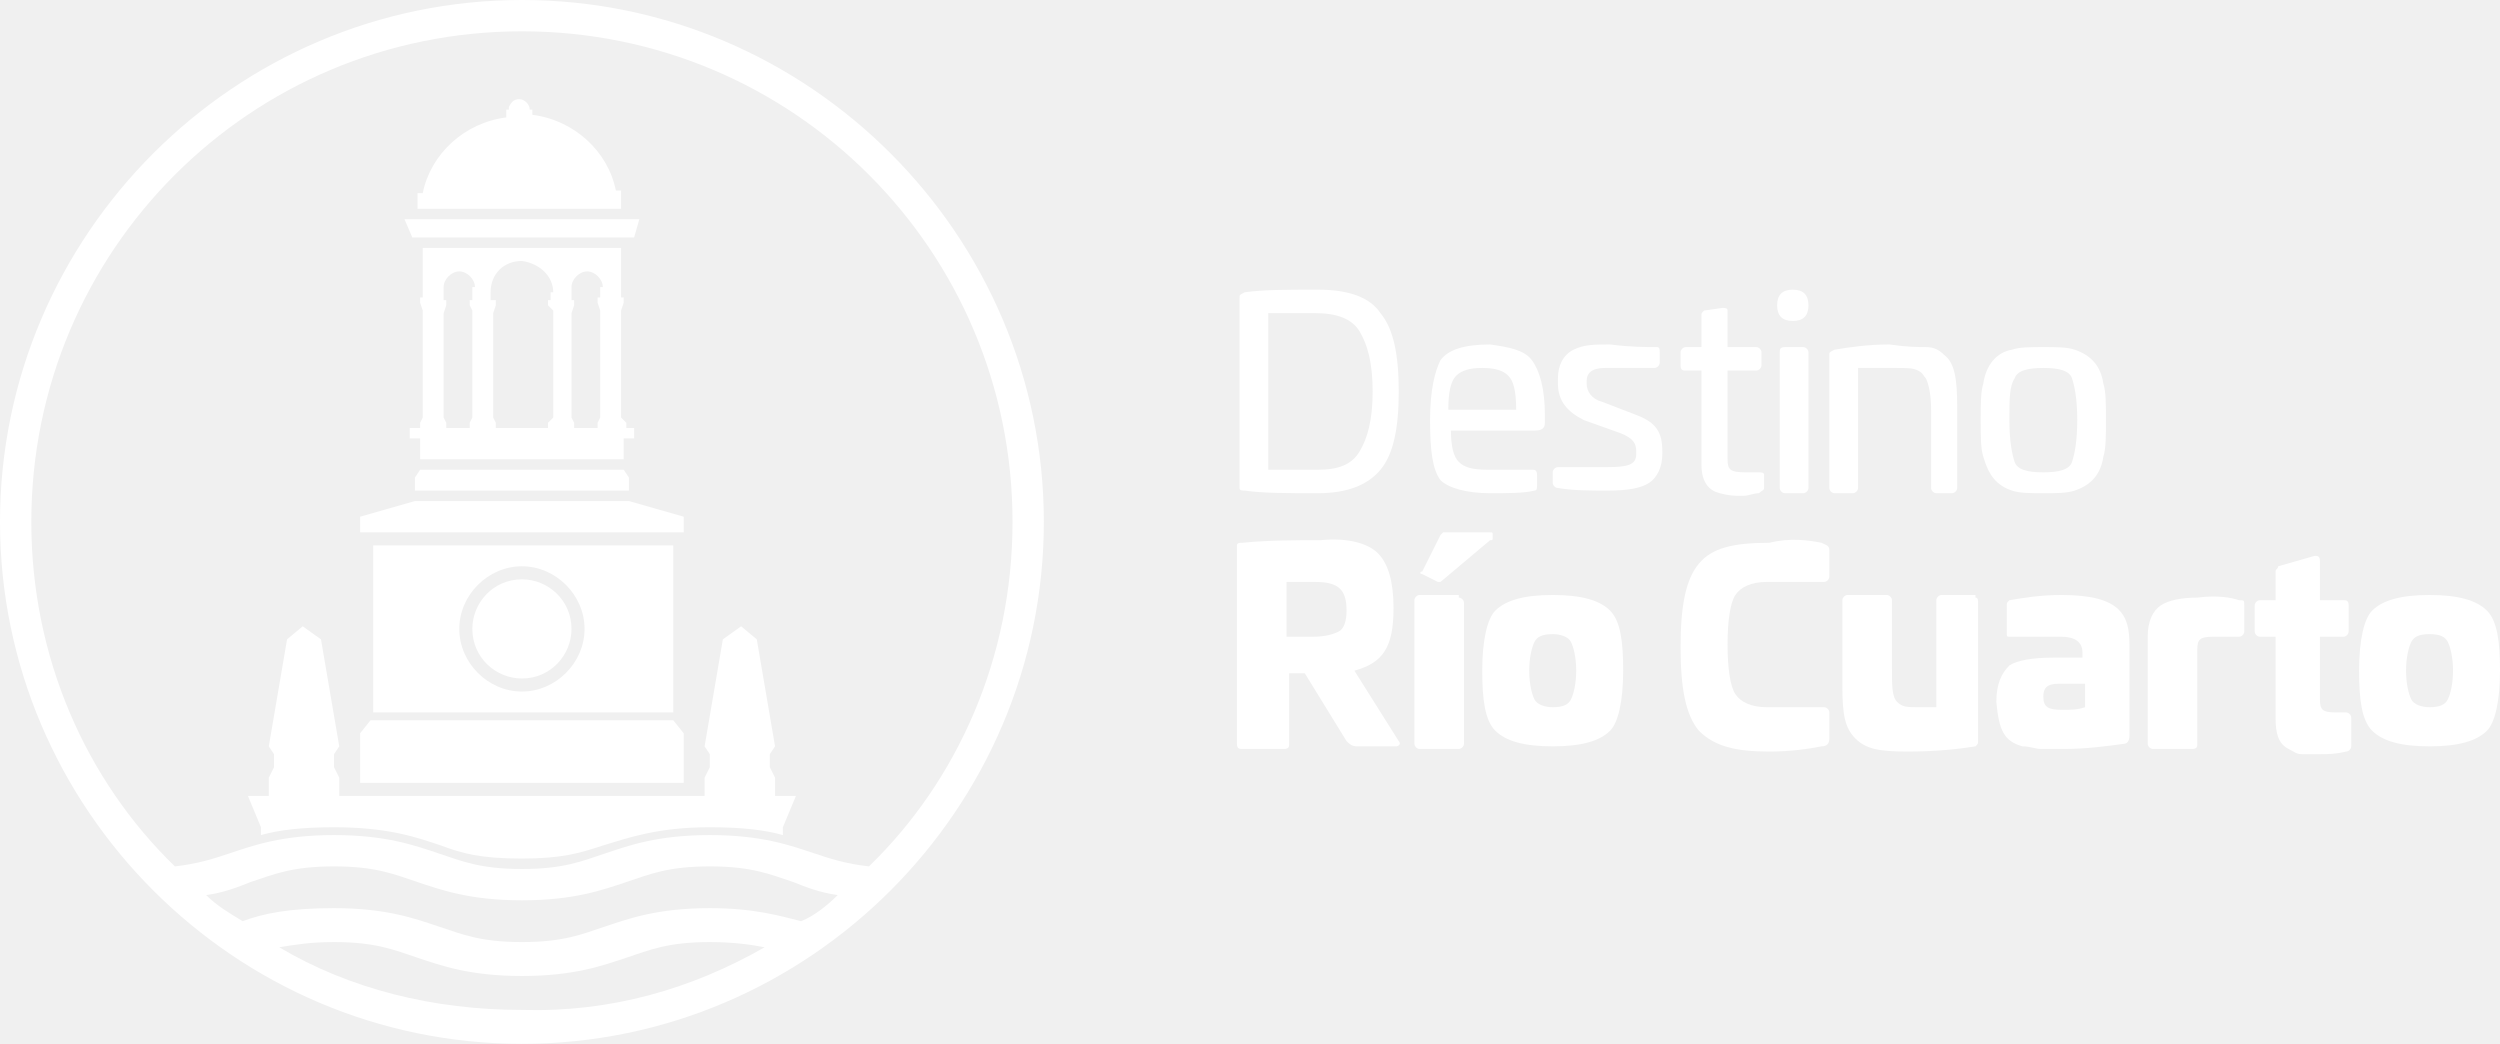
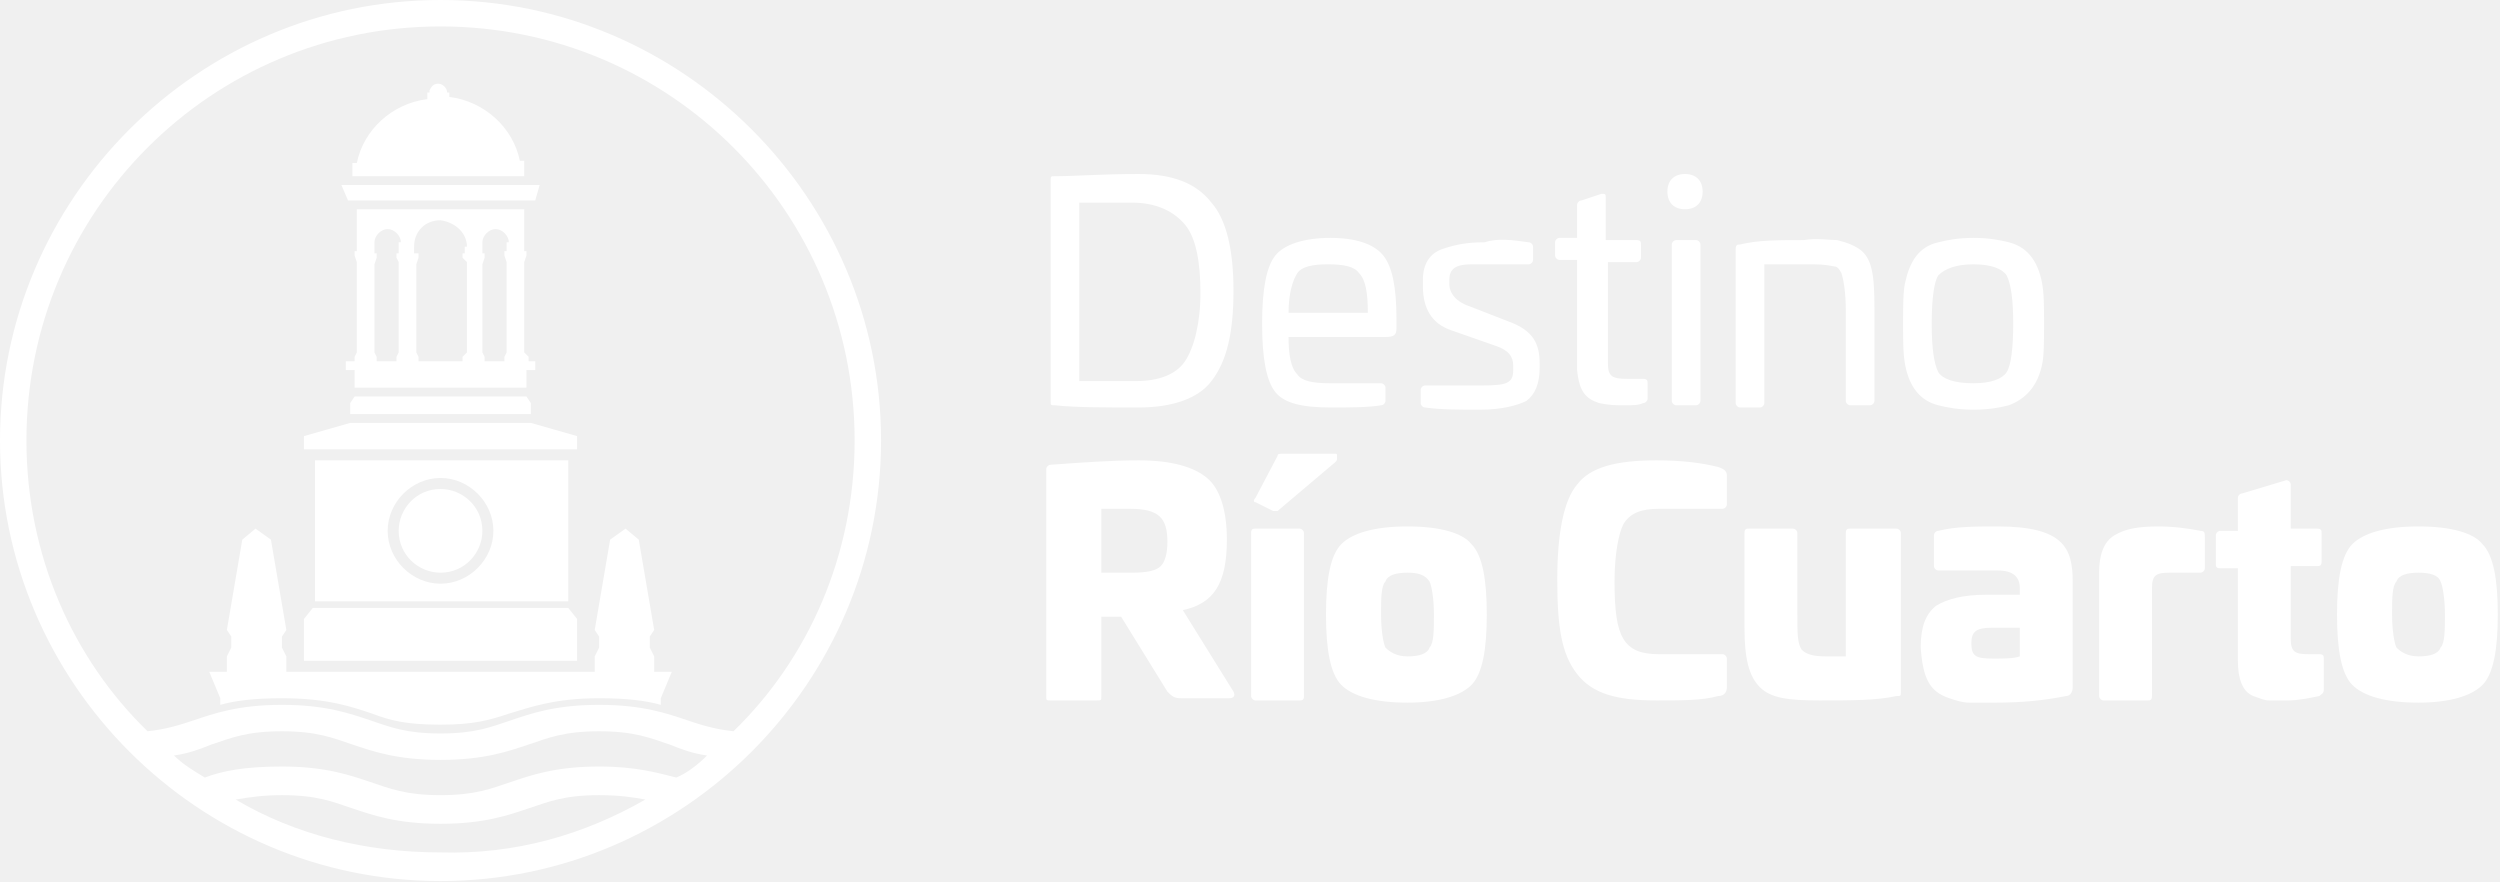
- <svg xmlns="http://www.w3.org/2000/svg" version="1.1" id="Capa_1" x="0px" y="0px" viewBox="0 0 95.8 40" enable-background="new 0 0 95.8 40" xml:space="preserve">
+ <svg xmlns="http://www.w3.org/2000/svg" version="1.1" id="Capa_1" x="0px" y="0px" viewBox="0 0 113.5 40" enable-background="new 0 0 113.5 40" xml:space="preserve">
+   <path fill="#FFFFFF" d="M21.9,24.1c0,1-0.8,1.9-1.9,1.9c-1,0-1.9-0.8-1.9-1.9c0-1,0.8-1.9,1.9-1.9C21,22.2,21.9,23,21.9,24.1   M25.7,27.3H14.3v-6.4h11.5V27.3z M22.4,24.1c0-1.3-1.1-2.4-2.4-2.4s-2.4,1.1-2.4,2.4c0,1.3,1.1,2.4,2.4,2.4S22.4,25.4,22.4,24.1   M13.8,28.1V30h12.4v-1.9l-0.4-0.5H14.2L13.8,28.1z M16.2,8h7.5h0.1h0V7.3h0h-0.2c-0.3-1.5-1.6-2.7-3.2-2.9V4.2h-0.1h0  c0-0.2-0.2-0.4-0.4-0.4c-0.2,0-0.3,0.1-0.4,0.3c0,0,0,0.1,0,0.1h-0.1h0v0.3c-1.6,0.2-2.9,1.4-3.2,2.9h-0.2h0V8h0H16.2z M26.2,19.8  l-2.1-0.6h-8.2l-2.1,0.6v0.6h12.4V19.8z M16.1,18l-0.2,0.3h0v0.5h8.2v-0.5L23.9,18H16.1z M29.7,29.8l-0.2-0.4v-0.5h0l0.2-0.3  L29,24.5L28.4,24l-0.7,0.5L27,28.6l0.2,0.3l0,0.5L27,29.8v0.7h-7h0h-7v-0.7l-0.2-0.4v-0.5l0.2-0.3l-0.7-4.1L11.6,24L11,24.5  l-0.7,4.1l0.2,0.3h0v0.5l-0.2,0.4v0.7H9.5l0.5,1.2V32c0.7-0.2,1.6-0.3,2.8-0.3c2.1,0,3.2,0.4,4.1,0.7c0.8,0.3,1.5,0.5,3.1,0.5  c1.5,0,2.2-0.2,3.1-0.5c1-0.3,2.1-0.7,4.1-0.7c1.2,0,2.1,0.1,2.8,0.3v-0.3l0.5-1.2h-0.8V29.8z M24.3,16.8h-0.4v0.8H20h-3.9v-0.8  h-0.4v-0.4H16h0h0.1v-0.2l0.1-0.2v-4.1l-0.1-0.3v-0.2h0.1V9.5H20h3.8v1.9h0.1v0.2l-0.1,0.3V16l0.2,0.2v0.2H24h0.2h0.1V16.8z   M18.2,11c0-0.3-0.3-0.6-0.6-0.6h0c-0.3,0-0.6,0.3-0.6,0.6v0.5h0.1v0.2l-0.1,0.3V16l0.1,0.2v0.2h0.1h0h0.8h0H18v-0.2l0.1-0.2v-4.1  L18,11.7v-0.2h0.1V11z M21.2,11.2c0-0.6-0.5-1.1-1.2-1.2c-0.7,0-1.2,0.5-1.2,1.2v0.3H19v0.2l-0.1,0.3V16l0.1,0.2v0.2h0.1h0.1H20h0.8  h0.1H21v-0.2l0.2-0.2v-4.1L21,11.7v-0.2h0.1V11.2z M23.1,11c0-0.3-0.3-0.6-0.6-0.6h0c-0.3,0-0.6,0.3-0.6,0.6v0.5H22v0.2l-0.1,0.3V16  l0.1,0.2v0.2H22h0.1h0.5h0.2h0.1v-0.2l0.1-0.2v-4.1l-0.1-0.3v-0.2h0.1V11z M24.3,9.1l0.2-0.7h-9l0.3,0.7H24.3z M29.3,36.3  c-0.5-0.1-1.2-0.2-2.1-0.2c-1.6,0-2.3,0.3-3.2,0.6c-0.9,0.3-2,0.7-4,0.7c-2,0-3.1-0.4-4-0.7c-0.9-0.3-1.6-0.6-3.2-0.6  c-0.9,0-1.5,0.1-2.1,0.2c2.7,1.6,5.9,2.4,9.3,2.4C23.4,38.8,26.5,37.9,29.3,36.3 M32.1,34.3c-0.7-0.1-1.2-0.3-1.7-0.5  c-0.9-0.3-1.6-0.6-3.2-0.6c-1.6,0-2.3,0.3-3.2,0.6c-0.9,0.3-2,0.7-4,0.7c-2,0-3.1-0.4-4-0.7c-0.9-0.3-1.6-0.6-3.2-0.6  s-2.3,0.3-3.2,0.6c-0.5,0.2-1,0.4-1.7,0.5c0.4,0.4,0.9,0.7,1.4,1c0.8-0.3,1.8-0.5,3.5-0.5c2,0,3.1,0.4,4,0.7  c0.9,0.3,1.6,0.6,3.2,0.6c1.6,0,2.3-0.3,3.2-0.6c0.9-0.3,2-0.7,4-0.7c1.7,0,2.7,0.3,3.5,0.5C31.2,35.1,31.7,34.7,32.1,34.3 M38.8,20  C38.8,9.6,30.4,1.2,20,1.2C9.6,1.2,1.2,9.6,1.2,20c0,5.2,2.1,9.9,5.5,13.2c0.9-0.1,1.5-0.3,2.1-0.5c0.9-0.3,2-0.7,4-0.7  c2,0,3.1,0.4,4,0.7c0.9,0.3,1.6,0.6,3.2,0.6c1.6,0,2.3-0.3,3.2-0.6c0.9-0.3,2-0.7,4-0.7c2,0,3.1,0.4,4,0.7c0.6,0.2,1.2,0.4,2.1,0.5  C36.7,29.9,38.8,25.2,38.8,20 M40,20c0,11-9,20-20,20C9,40,0,31,0,20C0,9,9,0,20,0C31,0,40,9,40,20" />
  <g>
-     <path fill="#FFFFFF" d="M21.9,24.1c0,1-0.8,1.9-1.9,1.9c-1,0-1.9-0.8-1.9-1.9c0-1,0.8-1.9,1.9-1.9C21,22.2,21.9,23,21.9,24.1    M25.7,27.3H14.3v-6.4h11.5V27.3z M22.4,24.1c0-1.3-1.1-2.4-2.4-2.4c-1.3,0-2.4,1.1-2.4,2.4c0,1.3,1.1,2.4,2.4,2.4   C21.3,26.5,22.4,25.4,22.4,24.1 M13.8,28.1V30h12.4v-1.9l-0.4-0.5H14.2L13.8,28.1z M16.2,8h7.5h0.1h0V7.3h0h-0.2   c-0.3-1.5-1.6-2.7-3.2-2.9V4.2h-0.1h0c0-0.2-0.2-0.4-0.4-0.4c-0.2,0-0.3,0.1-0.4,0.3c0,0,0,0.1,0,0.1h-0.1h0v0.3   c-1.6,0.2-2.9,1.4-3.2,2.9h-0.2h0V8h0H16.2z M26.2,19.8l-2.1-0.6h-8.2l-2.1,0.6v0.6h12.4V19.8z M16.1,18l-0.2,0.3h0v0.5h8.2v-0.5   L23.9,18H16.1z M29.7,29.8l-0.2-0.4v-0.5h0l0.2-0.3L29,24.5L28.4,24l-0.7,0.5L27,28.6l0.2,0.3l0,0.5L27,29.8v0.7h-7h0h-7v-0.7   l-0.2-0.4v-0.5l0.2-0.3l-0.7-4.1L11.6,24L11,24.5l-0.7,4.1l0.2,0.3h0v0.5l-0.2,0.4v0.7H9.5l0.5,1.2V32c0.7-0.2,1.6-0.3,2.8-0.3   c2.1,0,3.2,0.4,4.1,0.7c0.8,0.3,1.5,0.5,3.1,0.5c1.5,0,2.2-0.2,3.1-0.5c1-0.3,2.1-0.7,4.1-0.7c1.2,0,2.1,0.1,2.8,0.3v-0.3l0.5-1.2   h-0.8V29.8z M24.3,16.8h-0.4v0.8H20h-3.9v-0.8h-0.4v-0.4H16h0h0.1v-0.2l0.1-0.2v-4.1l-0.1-0.3v-0.2h0.1V9.5H20h3.8v1.9h0.1v0.2   l-0.1,0.3V16l0.2,0.2v0.2H24h0.2h0.1V16.8z M18.2,11c0-0.3-0.3-0.6-0.6-0.6h0c-0.3,0-0.6,0.3-0.6,0.6v0.5h0.1v0.2l-0.1,0.3V16   l0.1,0.2v0.2h0.1h0h0.8h0H18v-0.2l0.1-0.2v-4.1L18,11.7v-0.2h0.1V11z M21.2,11.2c0-0.6-0.5-1.1-1.2-1.2c-0.7,0-1.2,0.5-1.2,1.2v0.3   H19v0.2l-0.1,0.3V16l0.1,0.2v0.2h0.1h0.1H20h0.8h0.1H21v-0.2l0.2-0.2v-4.1L21,11.7v-0.2h0.1V11.2z M23.1,11c0-0.3-0.3-0.6-0.6-0.6   h0c-0.3,0-0.6,0.3-0.6,0.6v0.5H22v0.2l-0.1,0.3V16l0.1,0.2v0.2H22h0.1h0.5h0.2h0.1v-0.2l0.1-0.2v-4.1l-0.1-0.3v-0.2h0.1V11z    M24.3,9.1l0.2-0.7h-9l0.3,0.7H24.3z M29.3,36.3c-0.5-0.1-1.2-0.2-2.1-0.2c-1.6,0-2.3,0.3-3.2,0.6c-0.9,0.3-2,0.7-4,0.7   c-2,0-3.1-0.4-4-0.7c-0.9-0.3-1.6-0.6-3.2-0.6c-0.9,0-1.5,0.1-2.1,0.2c2.7,1.6,5.9,2.4,9.3,2.4C23.4,38.8,26.5,37.9,29.3,36.3    M32.1,34.3c-0.7-0.1-1.2-0.3-1.7-0.5c-0.9-0.3-1.6-0.6-3.2-0.6c-1.6,0-2.3,0.3-3.2,0.6c-0.9,0.3-2,0.7-4,0.7c-2,0-3.1-0.4-4-0.7   c-0.9-0.3-1.6-0.6-3.2-0.6s-2.3,0.3-3.2,0.6c-0.5,0.2-1,0.4-1.7,0.5c0.4,0.4,0.9,0.7,1.4,1c0.8-0.3,1.8-0.5,3.5-0.5   c2,0,3.1,0.4,4,0.7c0.9,0.3,1.6,0.6,3.2,0.6c1.6,0,2.3-0.3,3.2-0.6c0.9-0.3,2-0.7,4-0.7c1.7,0,2.7,0.3,3.5,0.5   C31.2,35.1,31.7,34.7,32.1,34.3 M38.8,20C38.8,9.6,30.4,1.2,20,1.2C9.6,1.2,1.2,9.6,1.2,20c0,5.2,2.1,9.9,5.5,13.2   c0.9-0.1,1.5-0.3,2.1-0.5c0.9-0.3,2-0.7,4-0.7c2,0,3.1,0.4,4,0.7c0.9,0.3,1.6,0.6,3.2,0.6c1.6,0,2.3-0.3,3.2-0.6   c0.9-0.3,2-0.7,4-0.7c2,0,3.1,0.4,4,0.7c0.6,0.2,1.2,0.4,2.1,0.5C36.7,29.9,38.8,25.2,38.8,20 M40,20c0,11-9,20-20,20   C9,40,0,31,0,20C0,9,9,0,20,0C31,0,40,9,40,20" />
-     <g>
-       <path fill="#FFFFFF" d="M52.9,12c0.5,0.6,0.7,1.6,0.7,3c0,1.4-0.2,2.4-0.7,3c-0.5,0.6-1.3,0.9-2.4,0.9c-1.2,0-2.1,0-2.8-0.1    c-0.1,0-0.2,0-0.2-0.1v-7.3c0-0.1,0-0.1,0.2-0.2c0.7-0.1,1.6-0.1,2.8-0.1C51.7,11.1,52.5,11.4,52.9,12z M48.6,12v6h1.9    c0.8,0,1.3-0.2,1.6-0.7c0.3-0.5,0.5-1.2,0.5-2.3c0-1.1-0.2-1.8-0.5-2.3c-0.3-0.5-0.9-0.7-1.7-0.7H48.6z" />
-       <path fill="#FFFFFF" d="M58.7,13.8c0.3,0.4,0.5,1.1,0.5,2.1v0.3c0,0.2-0.1,0.3-0.4,0.3h-3.2c0,0.6,0.1,1,0.3,1.2s0.5,0.3,1.1,0.3    h1.7c0.1,0,0.2,0,0.2,0.2v0.4c0,0.1,0,0.2-0.1,0.2c-0.4,0.1-1,0.1-1.7,0.1c-0.9,0-1.6-0.2-1.9-0.5c-0.3-0.4-0.4-1.1-0.4-2.3    s0.2-1.9,0.4-2.3c0.3-0.4,0.9-0.6,1.9-0.6C57.8,13.3,58.4,13.4,58.7,13.8z M55.8,14.4c-0.2,0.2-0.3,0.6-0.3,1.3h2.6    c0-0.7-0.1-1.1-0.3-1.3c-0.2-0.2-0.5-0.3-1-0.3C56.3,14.1,56,14.2,55.8,14.4z" />
-       <path fill="#FFFFFF" d="M63.5,13.3c0.1,0,0.1,0.1,0.1,0.2v0.4c0,0.1-0.1,0.2-0.2,0.2h-1.9c-0.5,0-0.7,0.2-0.7,0.5v0.1    c0,0.3,0.2,0.6,0.6,0.7l1.3,0.5c0.8,0.3,1,0.7,1,1.4v0.1c0,0.5-0.2,0.9-0.5,1.1c-0.3,0.2-0.8,0.3-1.6,0.3c-0.7,0-1.3,0-1.9-0.1    c-0.1,0-0.2-0.1-0.2-0.2v-0.4c0-0.1,0.1-0.2,0.2-0.2h1.9c0.8,0,1.1-0.1,1.1-0.5v-0.1c0-0.3-0.1-0.5-0.6-0.7l-1.4-0.5    c-0.6-0.3-1-0.7-1-1.4v-0.2c0-0.5,0.2-0.9,0.6-1.1c0.4-0.2,0.8-0.2,1.4-0.2C62.5,13.3,63,13.3,63.5,13.3z" />
-       <path fill="#FFFFFF" d="M66,11.8c0.1,0,0.2,0,0.2,0.1v1.4h1.1c0.1,0,0.2,0.1,0.2,0.2v0.5c0,0.1-0.1,0.2-0.2,0.2h-1.1v3.4    c0,0.4,0.1,0.5,0.7,0.5h0.5c0.1,0,0.2,0,0.2,0.1v0.5c0,0.1-0.1,0.1-0.2,0.2c-0.2,0-0.4,0.1-0.6,0.1c-0.4,0-0.5,0-0.9-0.1    c-0.4-0.1-0.7-0.4-0.7-1.1v-3.6h-0.6c-0.1,0-0.2,0-0.2-0.2v-0.5c0-0.1,0.1-0.2,0.2-0.2h0.6v-1.2c0-0.1,0-0.1,0.1-0.2L66,11.8z" />
-       <path fill="#FFFFFF" d="M68.7,12.3c-0.4,0-0.6-0.2-0.6-0.6s0.2-0.6,0.6-0.6s0.6,0.2,0.6,0.6S69.1,12.3,68.7,12.3z M69.1,13.3    c0.1,0,0.2,0.1,0.2,0.2v5.2c0,0.1-0.1,0.2-0.2,0.2h-0.7c-0.1,0-0.2-0.1-0.2-0.2v-5.2c0-0.1,0-0.2,0.2-0.2H69.1z" />
-       <path fill="#FFFFFF" d="M73.8,13.3c0.3,0,0.5,0.1,0.7,0.3c0.4,0.3,0.5,0.9,0.5,2v3.1c0,0.1-0.1,0.2-0.2,0.2h-0.6    c-0.1,0-0.2-0.1-0.2-0.2v-3c0-0.6-0.1-1-0.2-1.2c-0.1-0.1-0.1-0.2-0.3-0.3c-0.2-0.1-0.4-0.1-0.9-0.1h-1.4v4.6    c0,0.1-0.1,0.2-0.2,0.2h-0.7c-0.1,0-0.2-0.1-0.2-0.2v-5.1c0-0.1,0-0.1,0.2-0.2c0.6-0.1,1.3-0.2,2.1-0.2    C73.1,13.3,73.5,13.3,73.8,13.3z" />
-       <path fill="#FFFFFF" d="M78.3,13.3c0.5,0,0.9,0,1.2,0.1c0.6,0.2,1,0.6,1.1,1.3c0.1,0.3,0.1,0.8,0.1,1.4c0,0.6,0,1.1-0.1,1.4    c-0.1,0.7-0.5,1.1-1.1,1.3c-0.3,0.1-0.7,0.1-1.2,0.1s-0.9,0-1.2-0.1c-0.6-0.2-0.9-0.6-1.1-1.3c-0.1-0.3-0.1-0.8-0.1-1.4    c0-0.6,0-1.1,0.1-1.4c0.1-0.7,0.5-1.2,1.1-1.3C77.4,13.3,77.8,13.3,78.3,13.3z M77.2,14.5c-0.2,0.3-0.2,0.8-0.2,1.6    c0,0.8,0.1,1.3,0.2,1.6s0.5,0.4,1.1,0.4c0.6,0,1-0.1,1.1-0.4s0.2-0.8,0.2-1.6c0-0.8-0.1-1.3-0.2-1.6s-0.5-0.4-1.1-0.4    C77.7,14.1,77.3,14.2,77.2,14.5z" />
-     </g>
-     <g>
-       <path fill="#FFFFFF" d="M52.8,21.2c0.4,0.4,0.6,1.1,0.6,2.1c0,1.5-0.4,2.1-1.5,2.4l1.7,2.7c0.1,0.1,0,0.2-0.1,0.2H52    c-0.2,0-0.3-0.1-0.4-0.2l-1.6-2.6h-0.6v2.7c0,0.1,0,0.2-0.2,0.2h-1.6c-0.1,0-0.2,0-0.2-0.2v-7.6c0-0.1,0.1-0.1,0.2-0.1    c1-0.1,2-0.1,3-0.1C51.6,20.6,52.4,20.8,52.8,21.2z M49.3,22.3v2.1h1c0.5,0,0.8-0.1,1-0.2c0.2-0.1,0.3-0.4,0.3-0.8    c0-0.8-0.3-1.1-1.2-1.1H49.3z" />
-       <path fill="#FFFFFF" d="M55.9,22.9c0.1,0,0.2,0.1,0.2,0.2v5.4c0,0.1-0.1,0.2-0.2,0.2h-1.5c-0.1,0-0.2-0.1-0.2-0.2V23    c0-0.1,0.1-0.2,0.2-0.2H55.9z M57.1,20.4c0.1,0,0.1,0,0.1,0.1v0.1c0,0.1,0,0.1-0.1,0.1l-1.9,1.6c0,0-0.1,0-0.1,0L54.5,22    c-0.1,0-0.1-0.1,0-0.1l0.7-1.4c0,0,0.1-0.1,0.1-0.1H57.1z" />
-       <path fill="#FFFFFF" d="M59.5,22.8c1.1,0,1.8,0.2,2.2,0.6c0.4,0.4,0.5,1.2,0.5,2.3c0,1.2-0.2,2-0.5,2.3c-0.4,0.4-1.1,0.6-2.2,0.6    c-1.1,0-1.8-0.2-2.2-0.6c-0.4-0.4-0.5-1.2-0.5-2.3c0-1.2,0.2-2,0.5-2.3C57.7,23,58.4,22.8,59.5,22.8z M59.5,24.3    c-0.4,0-0.6,0.1-0.7,0.3c-0.1,0.2-0.2,0.6-0.2,1.1s0.1,0.9,0.2,1.1c0.1,0.2,0.4,0.3,0.7,0.3c0.4,0,0.6-0.1,0.7-0.3    c0.1-0.2,0.2-0.6,0.2-1.1s-0.1-0.9-0.2-1.1C60.1,24.4,59.8,24.3,59.5,24.3z" />
-       <path fill="#FFFFFF" d="M69.8,20.8c0.2,0.1,0.3,0.1,0.3,0.3v1c0,0.1-0.1,0.2-0.2,0.2h-2.2c-0.6,0-1,0.2-1.2,0.5    c-0.2,0.3-0.3,1-0.3,1.9c0,0.9,0.1,1.6,0.3,1.9c0.2,0.3,0.6,0.5,1.2,0.5h2.2c0.1,0,0.2,0.1,0.2,0.2v1c0,0.2-0.1,0.3-0.3,0.3    c-0.5,0.1-1.2,0.2-2,0.2c-1.3,0-2.1-0.2-2.7-0.8c-0.5-0.6-0.7-1.6-0.7-3.2c0-1.6,0.2-2.6,0.7-3.2c0.5-0.6,1.3-0.8,2.7-0.8    C68.6,20.6,69.3,20.7,69.8,20.8z" />
-       <path fill="#FFFFFF" d="M75.7,22.9c0.1,0,0.1,0.1,0.1,0.2v5.3c0,0.1,0,0.1-0.1,0.2c-0.6,0.1-1.5,0.2-2.6,0.2c-1.1,0-1.6-0.1-2-0.5    s-0.5-0.9-0.5-2V23c0-0.1,0.1-0.2,0.2-0.2h1.5c0.1,0,0.2,0.1,0.2,0.2v2.6c0,0.7,0,1.1,0.2,1.3c0.2,0.2,0.4,0.2,0.8,0.2h0.7V23    c0-0.1,0.1-0.2,0.2-0.2H75.7z" />
-       <path fill="#FFFFFF" d="M81.6,24.7v3.5c0,0.2-0.1,0.3-0.2,0.3c-0.7,0.1-1.5,0.2-2.3,0.2c-0.4,0-0.7,0-0.9,0    c-0.2,0-0.4-0.1-0.7-0.1c-0.7-0.2-0.9-0.6-1-1.7c0-0.7,0.2-1.1,0.5-1.4c0.3-0.2,0.9-0.3,1.7-0.3l1.1,0v-0.2c0-0.4-0.3-0.6-0.8-0.6    h-2c-0.1,0-0.1,0-0.1-0.2v-1c0-0.1,0-0.1,0.1-0.2c0.6-0.1,1.2-0.2,2-0.2C81.3,22.8,81.6,23.6,81.6,24.7z M79.8,26.2h-0.9    c-0.5,0-0.6,0.2-0.6,0.5c0,0.4,0.2,0.5,0.7,0.5c0.4,0,0.6,0,0.9-0.1V26.2z" />
-       <path fill="#FFFFFF" d="M85.8,23C86,23,86,23,86,23.2v1c0,0.1-0.1,0.2-0.2,0.2h-1c-0.5,0-0.6,0.1-0.6,0.5v3.6c0,0.1,0,0.2-0.2,0.2    h-1.5c-0.1,0-0.2-0.1-0.2-0.2v-4.1c0-0.6,0.2-1,0.5-1.2c0.3-0.2,0.8-0.3,1.4-0.3C85,22.8,85.5,22.9,85.8,23z" />
-       <path fill="#FFFFFF" d="M88.7,21.3c0.1,0,0.2,0,0.2,0.2v1.5h0.9c0.1,0,0.2,0,0.2,0.2v1c0,0.1-0.1,0.2-0.2,0.2h-0.9v2.4    c0,0.4,0.1,0.5,0.6,0.5h0.4c0.1,0,0.2,0.1,0.2,0.2v1.1c0,0.1-0.1,0.2-0.2,0.2c-0.4,0.1-0.7,0.1-1,0.1c-0.3,0-0.5,0-0.7,0    c-0.2,0-0.3-0.1-0.5-0.2c-0.4-0.2-0.5-0.6-0.5-1.2v-3.1h-0.6c-0.1,0-0.2-0.1-0.2-0.2v-1c0-0.1,0.1-0.2,0.2-0.2h0.6v-1.1    c0-0.1,0.1-0.1,0.1-0.2L88.7,21.3z" />
-       <path fill="#FFFFFF" d="M93.1,22.8c1.1,0,1.8,0.2,2.2,0.6c0.4,0.4,0.5,1.2,0.5,2.3c0,1.2-0.2,2-0.5,2.3c-0.4,0.4-1.1,0.6-2.2,0.6    c-1.1,0-1.8-0.2-2.2-0.6c-0.4-0.4-0.5-1.2-0.5-2.3c0-1.2,0.2-2,0.5-2.3C91.3,23,92,22.8,93.1,22.8z M93.1,24.3    c-0.4,0-0.6,0.1-0.7,0.3c-0.1,0.2-0.2,0.6-0.2,1.1s0.1,0.9,0.2,1.1c0.1,0.2,0.4,0.3,0.7,0.3c0.4,0,0.6-0.1,0.7-0.3    c0.1-0.2,0.2-0.6,0.2-1.1s-0.1-0.9-0.2-1.1C93.7,24.4,93.5,24.3,93.1,24.3z" />
-     </g>
+     <path fill="#FFFFFF" d="M55,9.2c0.7,0.8,1,2.2,1,4c0,1.9-0.3,3.2-1,4.1c-0.6,0.8-1.8,1.2-3.3,1.2c-1.6,0-2.9,0-3.8-0.1   c-0.2,0-0.2,0-0.2-0.2v-10c0-0.2,0-0.2,0.2-0.2C48.8,8,50,7.9,51.7,7.9C53.2,7.9,54.3,8.3,55,9.2z M49,9.2v8.1h2.6   c1,0,1.8-0.3,2.2-0.9c0.4-0.6,0.7-1.7,0.7-3.1c0-1.4-0.2-2.5-0.7-3.1c-0.5-0.6-1.3-1-2.4-1H49z" />
+     <path fill="#FFFFFF" d="M62.8,11.6c0.4,0.5,0.6,1.4,0.6,2.9v0.4c0,0.3-0.1,0.4-0.5,0.4h-4.4c0,0.8,0.1,1.4,0.4,1.7   c0.2,0.3,0.7,0.4,1.5,0.4h2.3c0.1,0,0.2,0.1,0.2,0.2v0.6c0,0.1-0.1,0.2-0.2,0.2c-0.6,0.1-1.4,0.1-2.3,0.1c-1.3,0-2.1-0.2-2.5-0.7   c-0.4-0.5-0.6-1.5-0.6-3.1s0.2-2.6,0.6-3.1c0.4-0.5,1.3-0.8,2.5-0.8C61.6,10.8,62.4,11.1,62.8,11.6z M58.9,12.4   c-0.2,0.3-0.4,0.9-0.4,1.8h3.6c0-0.9-0.1-1.5-0.4-1.8C61.5,12.1,61,12,60.3,12C59.6,12,59.1,12.1,58.9,12.4z" />
+     <path fill="#FFFFFF" d="M69.4,11c0.1,0,0.2,0.1,0.2,0.2v0.6c0,0.1-0.1,0.2-0.2,0.2h-2.6c-0.7,0-1,0.2-1,0.7v0.2   c0,0.4,0.3,0.8,0.9,1l1.8,0.7c1.1,0.4,1.4,1,1.4,1.9v0.2c0,0.7-0.2,1.2-0.6,1.5c-0.4,0.2-1.1,0.4-2.1,0.4c-1,0-1.8,0-2.5-0.1   c-0.1,0-0.2-0.1-0.2-0.2v-0.6c0-0.1,0.1-0.2,0.2-0.2h2.6c1.1,0,1.4-0.1,1.4-0.7v-0.2c0-0.4-0.2-0.7-0.8-0.9l-2-0.7   c-0.9-0.3-1.3-1-1.3-2v-0.3c0-0.7,0.3-1.2,0.9-1.4c0.6-0.2,1.1-0.3,1.9-0.3C68,10.8,68.7,10.9,69.4,11z" />
+     <path fill="#FFFFFF" d="M72.7,8.8c0.2,0,0.2,0,0.2,0.2v1.9h1.4c0.2,0,0.2,0.1,0.2,0.2v0.6c0,0.1-0.1,0.2-0.2,0.2H73v4.6   c0,0.6,0.2,0.7,0.9,0.7h0.7c0.2,0,0.2,0.1,0.2,0.2v0.7c0,0.1-0.1,0.2-0.2,0.2c-0.2,0.1-0.5,0.1-0.8,0.1c-0.5,0-0.7,0-1.2-0.1   c-0.6-0.2-0.9-0.5-1-1.5v-5h-0.8c-0.1,0-0.2-0.1-0.2-0.2v-0.6c0-0.1,0.1-0.2,0.2-0.2h0.8V9.3c0-0.1,0.1-0.2,0.2-0.2L72.7,8.8z" />
+     <path fill="#FFFFFF" d="M76.5,9.5c-0.5,0-0.8-0.3-0.8-0.8s0.3-0.8,0.8-0.8s0.8,0.3,0.8,0.8S77,9.5,76.5,9.5z M77,10.9   c0.1,0,0.2,0.1,0.2,0.2v7.1c0,0.1-0.1,0.2-0.2,0.2h-0.9c-0.1,0-0.2-0.1-0.2-0.2v-7.1c0-0.1,0.1-0.2,0.2-0.2H77z" />
+     <path fill="#FFFFFF" d="M83.4,10.9c0.4,0.1,0.7,0.2,1,0.4c0.6,0.4,0.7,1.2,0.7,2.7v4.2c0,0.1-0.1,0.2-0.2,0.2h-0.9   c-0.1,0-0.2-0.1-0.2-0.2v-4.1c0-0.8-0.1-1.4-0.2-1.7c-0.1-0.2-0.2-0.3-0.3-0.3C82.8,12,82.6,12,82,12h-1.9v6.3   c0,0.1-0.1,0.2-0.2,0.2H79c-0.1,0-0.2-0.1-0.2-0.2v-7c0-0.2,0.1-0.2,0.2-0.2c0.8-0.2,1.7-0.2,2.9-0.2C82.5,10.8,83,10.9,83.4,10.9z   " />
+     <path fill="#FFFFFF" d="M89.6,10.8c0.7,0,1.2,0.1,1.6,0.2c0.8,0.2,1.3,0.8,1.5,1.8c0.1,0.5,0.1,1.1,0.1,1.9c0,0.8,0,1.5-0.1,1.9   c-0.2,0.9-0.7,1.5-1.5,1.8c-0.4,0.1-0.9,0.2-1.6,0.2c-0.7,0-1.2-0.1-1.6-0.2c-0.8-0.2-1.3-0.8-1.5-1.8c-0.1-0.5-0.1-1.1-0.1-1.9   c0-0.8,0-1.5,0.1-1.9c0.2-0.9,0.6-1.6,1.5-1.8C88.4,10.9,88.9,10.8,89.6,10.8z M88,12.5c-0.2,0.3-0.3,1.1-0.3,2.2   c0,1.1,0.1,1.8,0.3,2.2c0.2,0.3,0.7,0.5,1.6,0.5c0.8,0,1.3-0.2,1.5-0.5c0.2-0.3,0.3-1.1,0.3-2.2c0-1.1-0.1-1.8-0.3-2.2   c-0.2-0.3-0.7-0.5-1.5-0.5C88.8,12,88.3,12.2,88,12.5z" />
+   </g>
+   <g>
+     <path fill="#FFFFFF" d="M54.8,21.7c0.6,0.5,0.9,1.5,0.9,2.8c0,2-0.6,2.9-2,3.2l2.3,3.7c0.1,0.2,0,0.3-0.2,0.3h-2.2   c-0.3,0-0.4-0.1-0.6-0.3L50.9,28H50v3.6c0,0.2,0,0.2-0.2,0.2h-2.1c-0.2,0-0.2,0-0.2-0.2V21.3c0-0.1,0.1-0.2,0.2-0.2   c1.4-0.1,2.7-0.2,4-0.2C53.2,20.9,54.2,21.2,54.8,21.7z M50,23.1v2.9h1.4c0.7,0,1.1-0.1,1.3-0.3c0.2-0.2,0.3-0.6,0.3-1.1   c0-1.1-0.4-1.5-1.7-1.5H50z" />
+     <path fill="#FFFFFF" d="M59,24c0.1,0,0.2,0.1,0.2,0.2v7.4c0,0.2-0.1,0.2-0.2,0.2h-2c-0.1,0-0.2-0.1-0.2-0.2v-7.4   c0-0.2,0.1-0.2,0.2-0.2H59z M60.6,20.6c0.1,0,0.1,0,0.1,0.1v0.1c0,0.1,0,0.1-0.1,0.2L58,23.2c-0.1,0-0.1,0-0.2,0L57,22.8   c-0.1,0-0.1-0.1,0-0.2l1-1.9c0-0.1,0.1-0.1,0.2-0.1H60.6z" />
+     <path fill="#FFFFFF" d="M63.9,23.9c1.5,0,2.5,0.3,2.9,0.8c0.5,0.5,0.7,1.6,0.7,3.2c0,1.6-0.2,2.7-0.7,3.2c-0.5,0.5-1.5,0.8-2.9,0.8   c-1.5,0-2.5-0.3-3-0.8c-0.5-0.5-0.7-1.6-0.7-3.2c0-1.6,0.2-2.7,0.7-3.2C61.4,24.2,62.4,23.9,63.9,23.9z M63.9,26   c-0.5,0-0.9,0.1-1,0.4c-0.2,0.2-0.2,0.8-0.2,1.5s0.1,1.3,0.2,1.5c0.2,0.2,0.5,0.4,1,0.4c0.5,0,0.9-0.1,1-0.4   c0.2-0.2,0.2-0.8,0.2-1.5s-0.1-1.3-0.2-1.5C64.7,26.1,64.4,26,63.9,26z" />
+     <path fill="#FFFFFF" d="M78,21.2c0.3,0.1,0.4,0.2,0.4,0.4v1.3c0,0.1-0.1,0.2-0.2,0.2h-2.9c-0.8,0-1.3,0.2-1.6,0.7   c-0.2,0.4-0.4,1.3-0.4,2.6c0,1.3,0.1,2.1,0.4,2.6c0.3,0.5,0.8,0.7,1.6,0.7h2.9c0.1,0,0.2,0.1,0.2,0.2v1.3c0,0.2-0.1,0.4-0.4,0.4   c-0.7,0.2-1.6,0.2-2.8,0.2c-1.8,0-2.9-0.3-3.6-1.2c-0.7-0.9-0.9-2.1-0.9-4.3c0-2.1,0.3-3.6,0.9-4.3c0.6-0.8,1.8-1.1,3.6-1.1   C76.3,20.9,77.2,21,78,21.2z" />
+     <path fill="#FFFFFF" d="M86.1,24c0.1,0,0.2,0.1,0.2,0.2v7.2c0,0.2,0,0.2-0.2,0.2c-0.9,0.2-2,0.2-3.5,0.2c-1.4,0-2.2-0.1-2.7-0.6   c-0.5-0.5-0.7-1.3-0.7-2.7v-4.3c0-0.2,0.1-0.2,0.2-0.2h2c0.1,0,0.2,0.1,0.2,0.2v3.6c0,1,0,1.4,0.2,1.7c0.2,0.2,0.5,0.3,1.1,0.3h0.9   v-5.6c0-0.2,0.1-0.2,0.2-0.2H86.1z" />
+     <path fill="#FFFFFF" d="M94.1,26.4v4.8c0,0.2-0.1,0.4-0.3,0.4c-1,0.2-2,0.3-3.2,0.3c-0.5,0-0.9,0-1.2,0c-0.3,0-0.6-0.1-0.9-0.2   c-0.9-0.3-1.2-0.9-1.3-2.3c0-0.9,0.2-1.5,0.7-1.9c0.5-0.3,1.2-0.5,2.3-0.5l1.5,0v-0.3c0-0.5-0.3-0.8-1-0.8h-2.7   c-0.1,0-0.2-0.1-0.2-0.2v-1.4c0-0.1,0.1-0.2,0.2-0.2c0.8-0.2,1.7-0.2,2.7-0.2C93.7,23.9,94.1,24.9,94.1,26.4z M91.7,28.5h-1.3   c-0.7,0-0.9,0.2-0.9,0.7c0,0.6,0.2,0.7,1,0.7c0.5,0,0.9,0,1.2-0.1V28.5z" />
+     <path fill="#FFFFFF" d="M99.9,24.1c0.2,0,0.2,0.1,0.2,0.3v1.4c0,0.1-0.1,0.2-0.2,0.2h-1.4c-0.6,0-0.8,0.1-0.8,0.7v4.9   c0,0.2-0.1,0.2-0.2,0.2h-2c-0.1,0-0.2-0.1-0.2-0.2V26c0-0.8,0.2-1.4,0.7-1.7c0.5-0.3,1.1-0.4,2-0.4C98.7,23.9,99.4,24,99.9,24.1z" />
+     <path fill="#FFFFFF" d="M103.8,21.8c0.1,0,0.2,0.1,0.2,0.2v2h1.2c0.2,0,0.2,0.1,0.2,0.2v1.3c0,0.2-0.1,0.2-0.2,0.2H104v3.3   c0,0.6,0.2,0.7,0.8,0.7h0.5c0.2,0,0.2,0.1,0.2,0.2v1.4c0,0.2-0.1,0.2-0.2,0.3c-0.5,0.1-1,0.2-1.4,0.2c-0.4,0-0.7,0-0.9,0   c-0.2,0-0.4-0.1-0.7-0.2c-0.5-0.2-0.7-0.8-0.7-1.6v-4.2h-0.8c-0.2,0-0.2-0.1-0.2-0.2v-1.3c0-0.1,0.1-0.2,0.2-0.2h0.8v-1.5   c0-0.1,0.1-0.2,0.2-0.2L103.8,21.8z" />
+     <path fill="#FFFFFF" d="M109.8,23.9c1.5,0,2.5,0.3,2.9,0.8c0.5,0.5,0.7,1.6,0.7,3.2c0,1.6-0.2,2.7-0.7,3.2   c-0.5,0.5-1.5,0.8-2.9,0.8c-1.5,0-2.5-0.3-3-0.8c-0.5-0.5-0.7-1.6-0.7-3.2c0-1.6,0.2-2.7,0.7-3.2C107.3,24.2,108.3,23.9,109.8,23.9   z M109.8,26c-0.5,0-0.9,0.1-1,0.4c-0.2,0.2-0.2,0.8-0.2,1.5s0.1,1.3,0.2,1.5c0.2,0.2,0.5,0.4,1,0.4c0.5,0,0.9-0.1,1-0.4   c0.2-0.2,0.2-0.8,0.2-1.5s-0.1-1.3-0.2-1.5C110.7,26.1,110.3,26,109.8,26z" />
  </g>
</svg>
